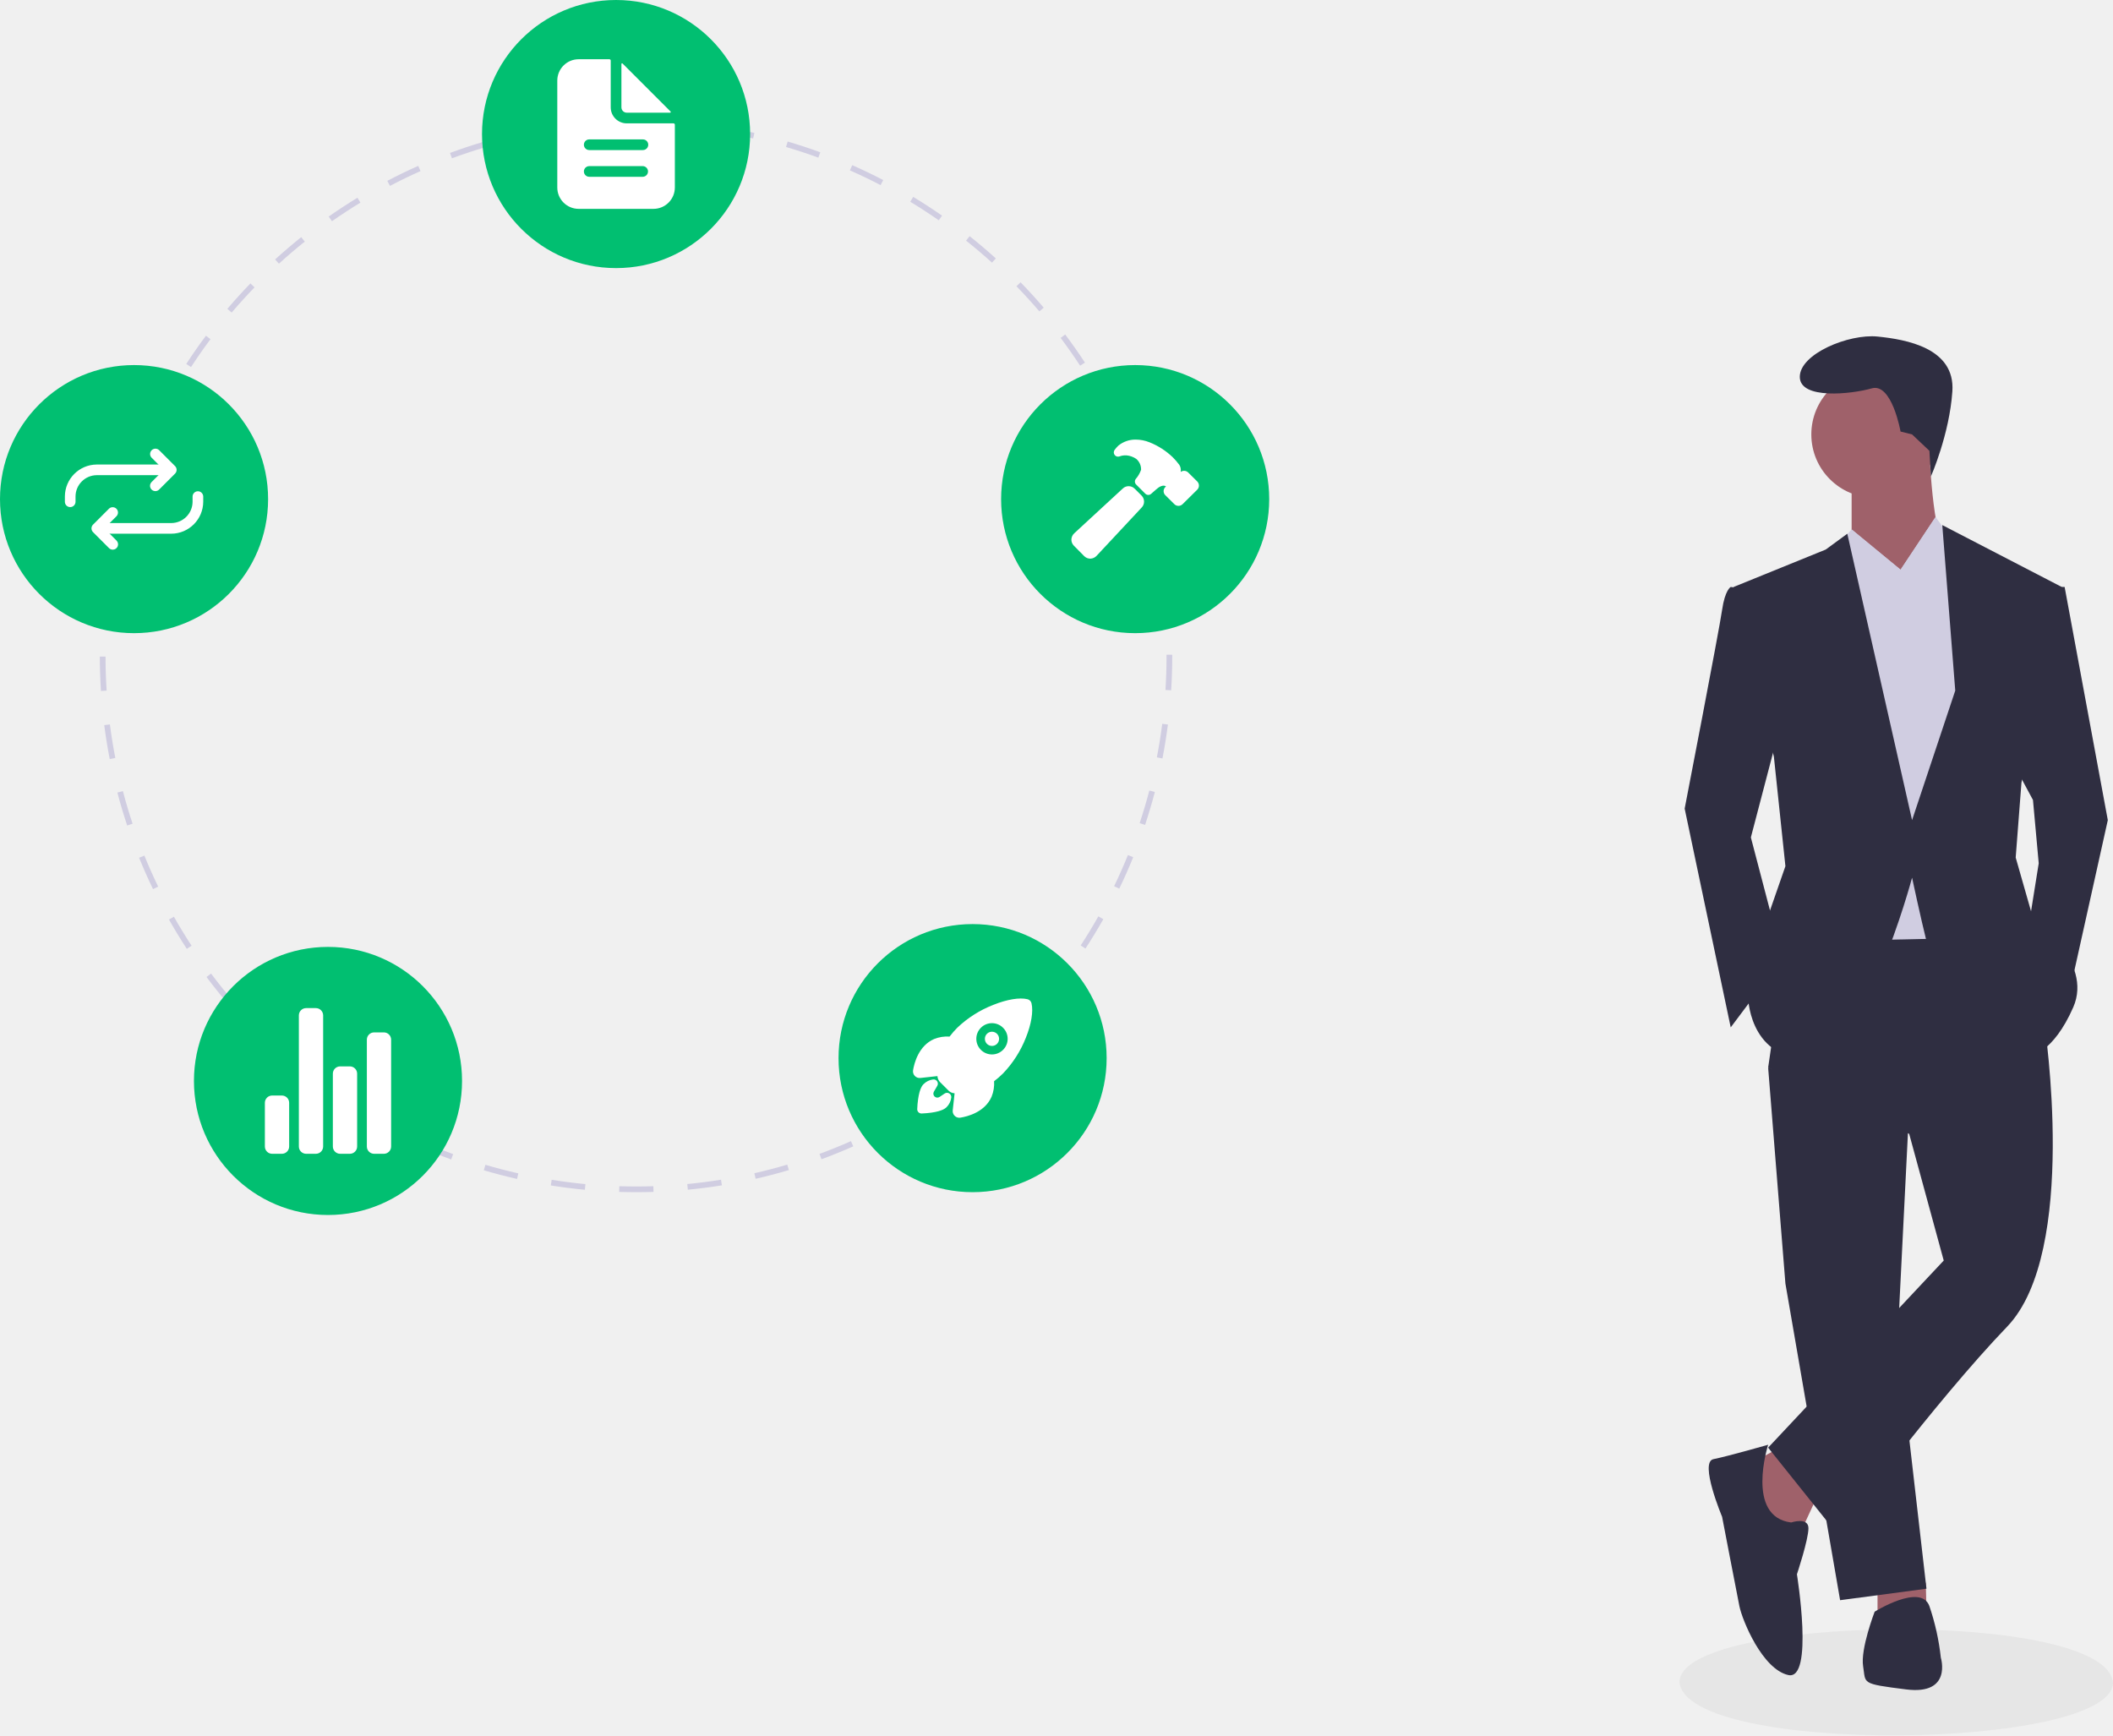
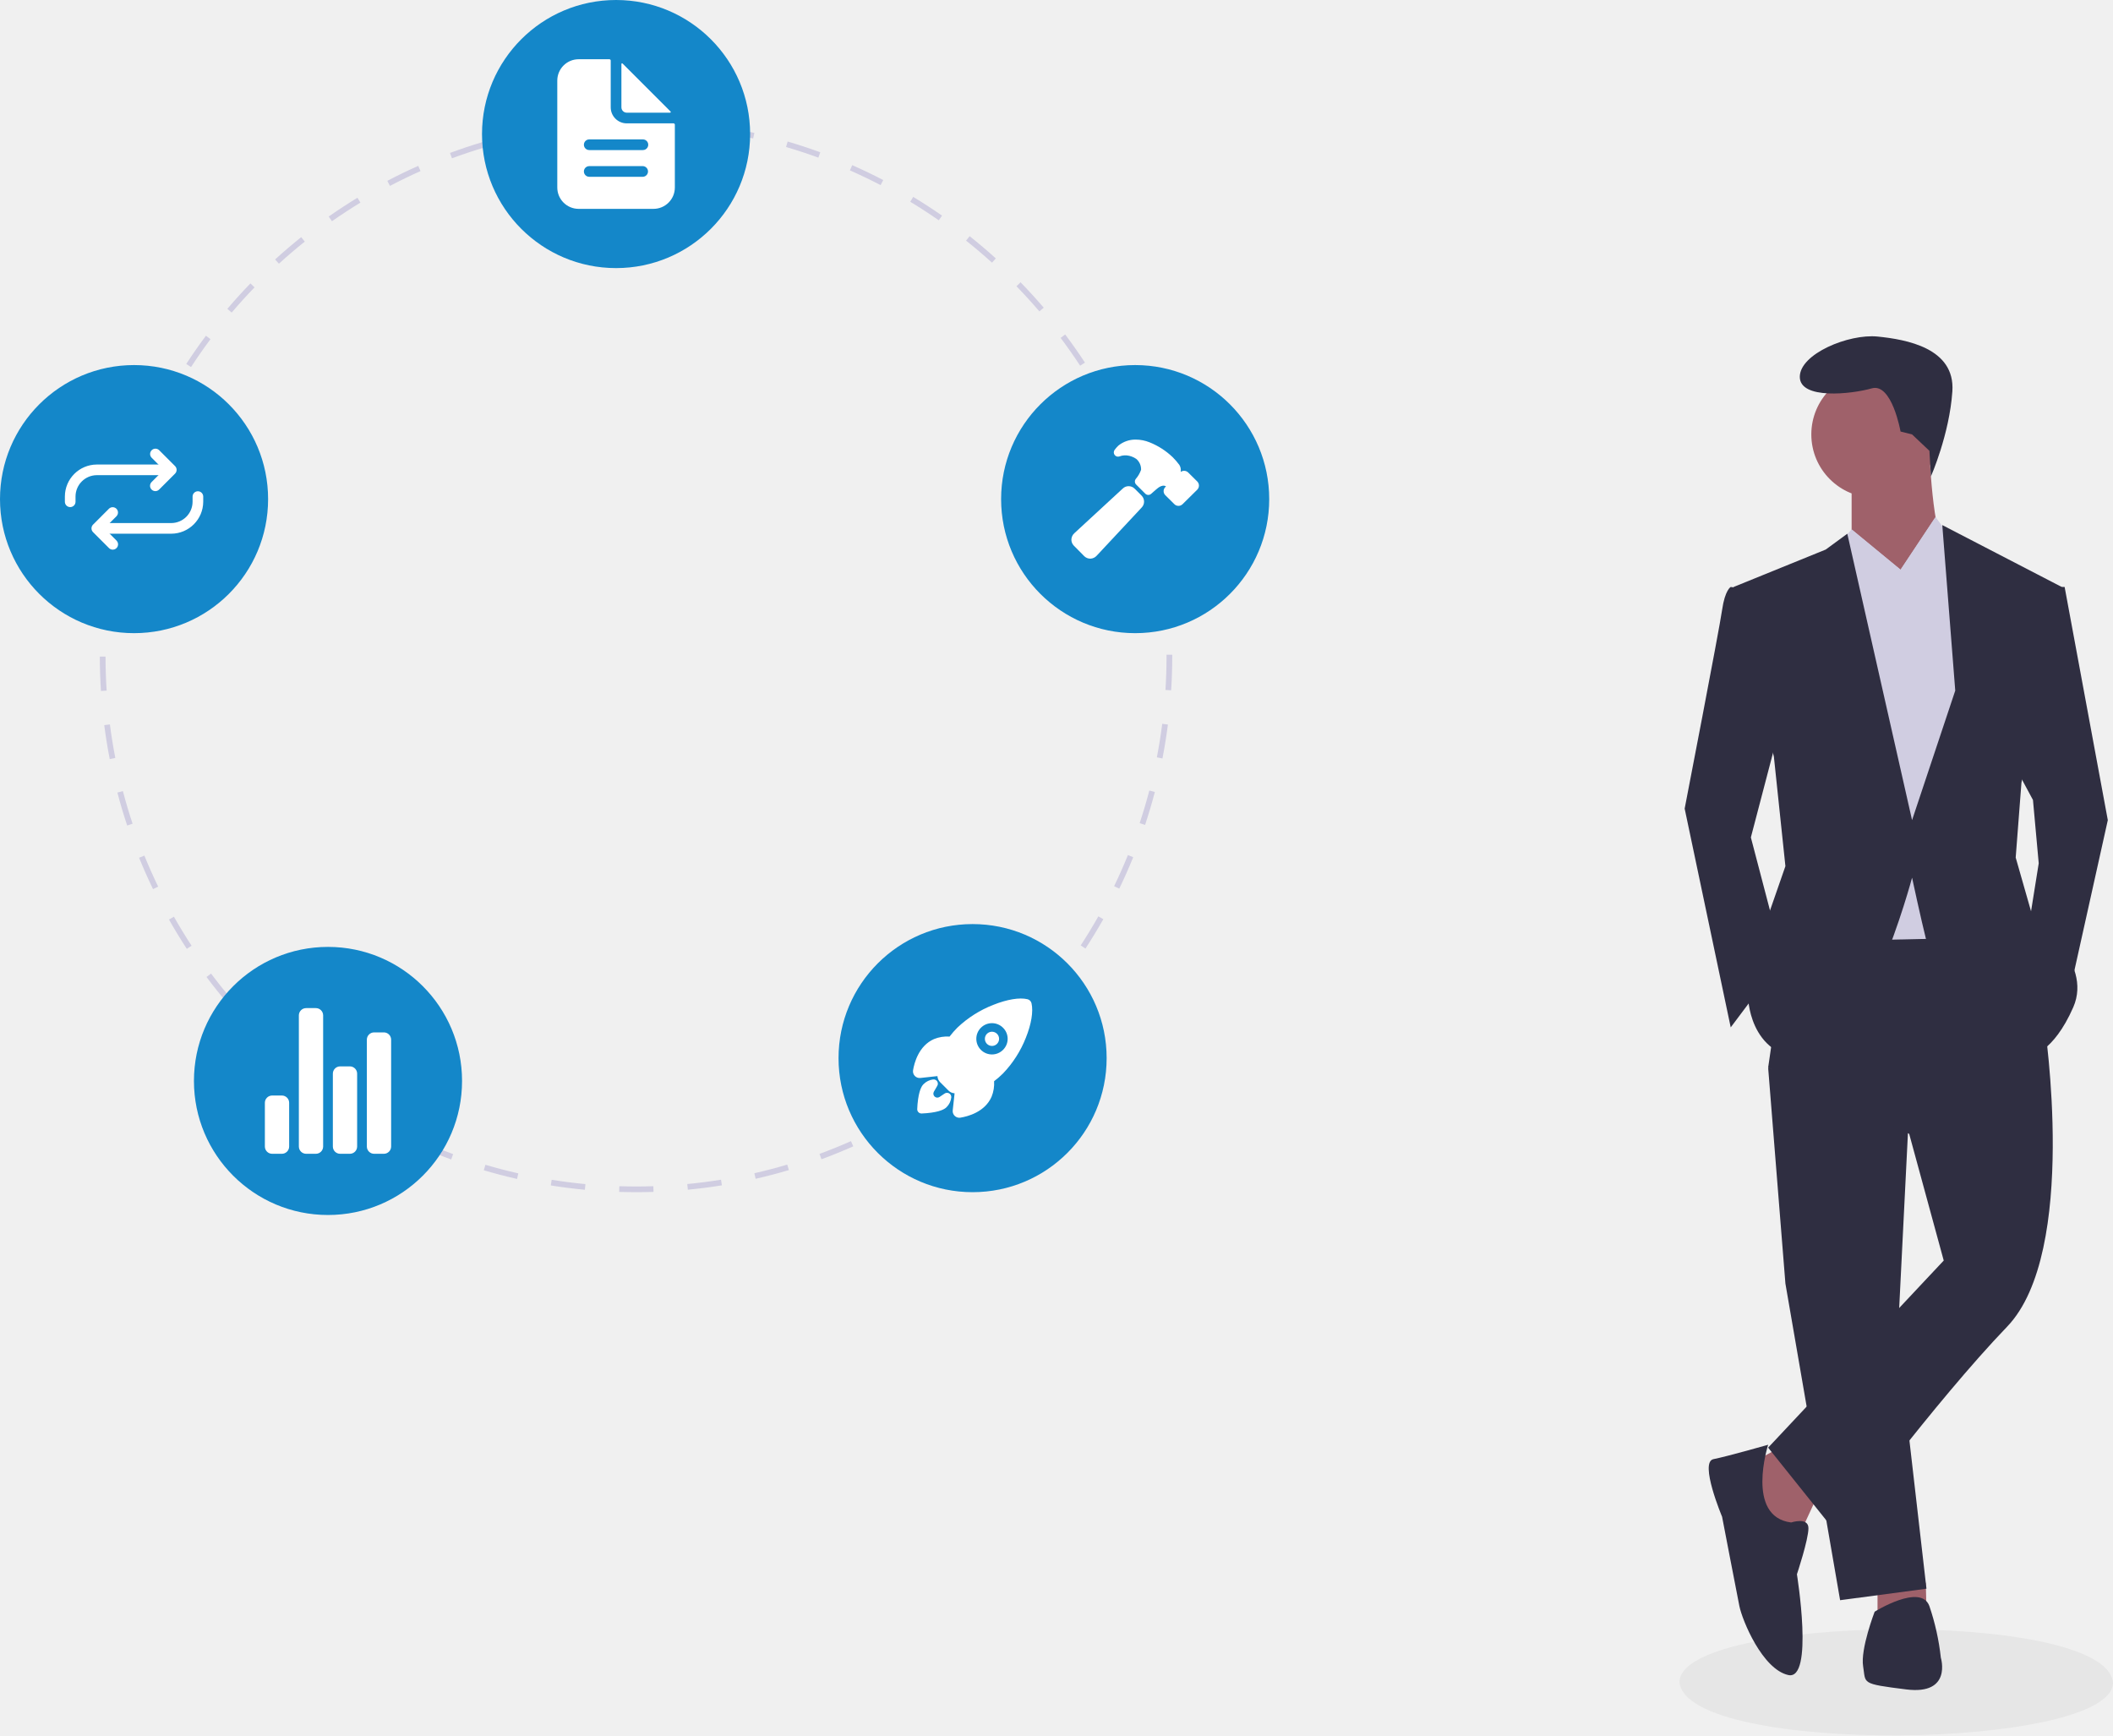
<svg xmlns="http://www.w3.org/2000/svg" id="a48982f8-6f90-42ca-afb3-d8e4a7a73152" data-name="Layer 1" width="740.84" height="608.466" viewBox="0 0 740.84 608.466">
  <path d="M970.42,735.63c.226,23.706-149.154,25.878-152.0.002C818.194,711.928,967.574,709.755,970.42,735.63Z" transform="translate(-229.5799 -145.7671)" fill="#e6e6e6" />
  <polygon points="623.966 507.569 612.864 513.624 619.929 536.837 631.03 537.846 637.086 524.726 623.966 507.569" fill="#9f616a" />
  <polygon points="658.28 553.994 658.28 565.095 675.437 564.086 675.198 554.943 658.28 553.994" fill="#9f616a" />
  <polygon points="619.929 374.348 625.984 450.042 645.16 561.058 675.437 557.021 665.345 469.217 669.382 388.478 619.929 374.348" fill="#2f2e41" />
  <path d="M930.248,463.598l-72.666,1.009-8.074,55.508,49.453,23.213,12.111,44.407L849.509,653.336l24.222,30.277s34.314-46.425,59.545-72.666,13.12-105.971,13.12-105.971Z" transform="translate(-229.5799 -145.7671)" fill="#2f2e41" />
  <circle cx="657.271" cy="152.315" r="22.203" fill="#9f616a" />
  <path d="M878.777,313.221V335.424l15.139,24.222s23.213-17.157,18.166-21.194-6.055-35.324-6.055-35.324Z" transform="translate(-229.5799 -145.7671)" fill="#9f616a" />
  <polygon points="649.197 185.62 634.058 203.786 640.114 329.941 687.548 328.932 695.622 218.925 685.53 190.666 678.607 181.247 666.354 199.749 649.197 185.62" fill="#d0cde1" />
  <path d="M854.555,396.988l-11.102,42.388,11.102,42.388-18.166,24.222-16.148-76.703s12.111-62.573,13.12-69.638,3.028-8.074,3.028-8.074l8.074,1.009Z" transform="translate(-229.5799 -145.7671)" fill="#2f2e41" />
  <polygon points="705.714 267.368 712.779 280.489 714.798 302.692 710.761 327.923 724.89 351.136 739.019 287.553 723.881 205.804 717.825 205.804 705.714 267.368" fill="#2f2e41" />
  <path d="M849.509,652.327s-14.129,4.037-19.176,5.046,3.028,20.185,3.028,20.185,5.046,26.24,6.055,31.287,8.074,22.203,17.157,24.222,3.028-35.324,3.028-35.324,4.037-12.111,4.037-16.148-6.055-2.018-6.055-2.018C841.435,677.558,849.509,652.327,849.509,652.327Z" transform="translate(-229.5799 -145.7671)" fill="#2f2e41" />
  <path d="M882.814,730.039c1.009,6.055-1.009,6.055,15.139,8.074s12.111-11.102,12.111-11.102a84.8,84.8,0,0,0-4.037-18.166c-3.028-8.074-19.176,2.018-19.176,2.018S881.805,723.983,882.814,730.039Z" transform="translate(-229.5799 -145.7671)" fill="#2f2e41" />
  <path d="M906.053,303.833l.526,8.976s6.512-14.727,7.522-29.865S897.952,264.777,887.86,263.768s-27.25,6.055-27.25,14.129,18.166,6.055,25.231,4.037,10.092,15.139,10.092,15.139l4.037,1.009Z" transform="translate(-229.5799 -145.7671)" fill="#2f2e41" />
  <polygon points="643.24 192.767 649.197 185.62 666.354 199.749 649.197 211.86 643.24 192.767" fill="#d0cde1" />
  <polygon points="685.53 190.666 678.465 181.583 666.354 199.749 681.493 210.851 685.53 190.666" fill="#d0cde1" />
  <path d="M851.527,411.117l4.037,38.351-8.074,23.213L842.444,494.885s0,21.194,20.185,22.203,37.342-63.582,37.342-63.582,3.028,14.129,5.046,22.203,36.333,40.37,36.333,40.37,8.074-1.009,15.139-17.157-14.129-31.287-14.129-31.287l-6.056-21.194,2.018-26.24L952.452,351.572,910.568,329.873l4.542,58.032-15.139,45.416-22.708-100.42-7.569,5.551L837.398,351.572Z" transform="translate(-229.5799 -145.7671)" fill="#2f2e41" />
  <path d="M452.664,563.767c-1.996-.016-4.014-.029-5.997-.091l.062-1.999c1.962.061,3.968.088,5.936.09,1.976,0,3.99-.032,5.987-.097l.064,1.998C456.697,563.734,454.661,563.767,452.664,563.767Zm-18.019-.845c-3.981-.377-8.002-.888-11.951-1.518l.315-1.975c3.906.623,7.884,1.129,11.824,1.502Zm36.092-.021-.19-1.99c3.938-.377,7.916-.888,11.822-1.517l.318,1.975C478.739,562.004,474.718,562.52,470.738,562.901Zm-59.873-3.778c-3.898-.884-7.821-1.907-11.658-3.041l.567-1.918c3.796,1.122,7.676,2.134,11.533,3.008Zm83.648-.05-.444-1.949c3.866-.882,7.745-1.898,11.53-3.022l.569,1.918C502.343,557.155,498.421,558.182,494.514,559.073Zm-106.745-6.776c-3.762-1.382-7.525-2.903-11.187-4.523l.81-1.828c3.622,1.602,7.345,3.107,11.066,4.475Zm129.833-.078-.691-1.877c3.699-1.362,7.409-2.867,11.028-4.473l.812,1.828C525.091,549.32,521.34,550.841,517.601,552.218Zm-151.887-9.68c-3.54-1.848-7.075-3.84-10.506-5.92l1.037-1.711c3.395,2.06,6.892,4.029,10.395,5.857Zm173.873-.073-.926-1.772c3.494-1.827,6.983-3.797,10.369-5.854l1.039,1.709C546.646,538.627,543.12,540.618,539.587,542.465ZM345.105,530.039c-3.279-2.288-6.528-4.715-9.659-7.211l1.247-1.564c3.098,2.471,6.313,4.871,9.557,7.135Zm215.05-.071-1.146-1.639c3.243-2.267,6.454-4.667,9.544-7.135l1.248,1.562C566.678,525.251,563.432,527.676,560.155,529.967ZM326.268,515.014c-2.964-2.69-5.878-5.51-8.66-8.378l1.436-1.393c2.752,2.838,5.636,5.627,8.569,8.29Zm252.702-.069-1.346-1.48c2.926-2.657,5.807-5.448,8.563-8.293l1.436,1.391C584.838,509.438,581.926,512.258,578.97,514.945ZM309.501,497.726c-2.595-3.043-5.125-6.208-7.521-9.407l1.601-1.199c2.371,3.166,4.874,6.298,7.442,9.308Zm286.228-.083-1.521-1.297c2.567-3.013,5.071-6.148,7.441-9.318l1.602,1.197C600.854,491.429,598.324,494.598,595.728,497.643ZM295.075,478.452c-2.188-3.351-4.293-6.811-6.258-10.284l1.741-.984c1.943,3.437,4.027,6.86,6.192,10.175Zm315.083-.108-1.676-1.092c2.166-3.321,4.249-6.751,6.193-10.195l1.742.982C614.452,471.521,612.346,474.988,610.157,478.343Zm-326.926-20.838c-1.74-3.6-3.384-7.299-4.886-10.996l1.853-.752c1.486,3.656,3.113,7.316,4.834,10.877Zm338.772-.156L620.203,456.48c1.721-3.566,3.348-7.236,4.836-10.91l1.854.75C625.389,450.034,623.744,453.745,622.004,457.349Zm-347.834-22.142c-1.265-3.799-2.421-7.685-3.436-11.55l1.935-.508c1.003,3.823,2.147,7.668,3.398,11.425Zm356.889-.212-1.898-.629c1.244-3.753,2.384-7.599,3.385-11.43l1.936.506C633.469,427.316,632.317,431.203,631.059,434.996Zm-363.008-23.082c-.764-3.924-1.411-7.925-1.922-11.893l1.983-.256c.506,3.926,1.145,7.884,1.901,11.766Zm369.099-.22-1.963-.379c.75-3.881,1.386-7.841,1.887-11.77l1.984.254C638.552,403.77,637.909,407.772,637.15,411.694ZM264.973,388.031c-.256-3.986-.389-8.038-.393-12.043l2-.002c.004,3.963.135,7.972.389,11.916Zm375.228-.224-1.996-.127c.249-3.94.375-7.949.375-11.913l-.001-.438h2l.001.432C640.58,379.773,640.452,383.824,640.201,387.807ZM266.942,364.072l-1.996-.123c.248-3.994.627-8.029,1.128-11.994l1.984.25C267.562,356.128,267.187,360.121,266.942,364.072Zm371.236-.656c-.26-3.953-.649-7.944-1.158-11.862l1.982-.258c.515,3.96.909,7.993,1.172,11.989ZM269.931,340.435l-1.964-.378c.754-3.925,1.648-7.879,2.655-11.751l1.936.503C271.561,332.64,270.678,336.551,269.931,340.435Zm365.171-.645c-.762-3.886-1.66-7.794-2.668-11.617l1.934-.51c1.02,3.864,1.927,7.814,2.697,11.742ZM275.93,317.377l-1.899-.627c1.255-3.8,2.653-7.612,4.154-11.331l1.855.749C278.554,309.846,277.171,313.617,275.93,317.377Zm353.095-.624c-1.256-3.754-2.649-7.514-4.143-11.177l1.852-.755c1.51,3.702,2.919,7.503,4.188,11.297ZM284.863,295.25l-1.803-.867c1.735-3.606,3.611-7.205,5.575-10.695l1.743.981C288.435,288.122,286.579,291.682,284.863,295.25Zm335.172-.545c-1.723-3.551-3.585-7.098-5.538-10.542l1.74-.986c1.974,3.48,3.856,7.066,5.597,10.656ZM296.56,274.465l-1.677-1.091c2.181-3.353,4.501-6.68,6.895-9.89l1.604,1.195C301.014,267.856,298.718,271.148,296.56,274.465Zm311.732-.471c-2.164-3.305-4.466-6.587-6.843-9.754l1.6-1.2c2.402,3.201,4.729,6.518,6.917,9.858ZM310.812,255.354l-1.523-1.295c2.59-3.047,5.313-6.051,8.094-8.928l1.438,1.39C316.07,249.367,313.376,252.339,310.812,255.354Zm283.185-.412c-2.571-3.006-5.274-5.97-8.032-8.808l1.434-1.394c2.788,2.868,5.52,5.863,8.118,8.901Zm-266.623-16.725-1.347-1.479c2.959-2.696,6.042-5.328,9.16-7.823l1.25,1.562C333.352,232.945,330.303,235.549,327.374,238.216Zm250.011-.363c-2.933-2.655-5.99-5.251-9.09-7.717l1.246-1.565c3.132,2.493,6.223,5.117,9.186,7.8ZM345.973,223.33l-1.147-1.638c3.272-2.293,6.663-4.511,10.078-6.591l1.041,1.708C352.566,218.868,349.211,221.062,345.973,223.33Zm212.758-.318c-3.256-2.266-6.621-4.453-10.003-6.499l1.035-1.711c3.418,2.068,6.82,4.278,10.11,6.568ZM366.307,210.942l-.929-1.771c3.536-1.854,7.18-3.619,10.831-5.245l.813,1.827C373.41,207.361,369.805,209.107,366.307,210.942Zm172.02-.274c-3.512-1.828-7.131-3.566-10.758-5.166l.808-1.83c3.665,1.617,7.324,3.374,10.874,5.221Zm-150.281-9.401-.694-1.876c3.75-1.387,7.595-2.67,11.429-3.813l.571,1.917C395.559,198.625,391.755,199.895,388.046,201.267Zm128.452-.227c-3.717-1.36-7.526-2.616-11.32-3.732l.564-1.919c3.835,1.128,7.685,2.398,11.443,3.773ZM410.878,194.46l-.446-1.949c3.891-.892,7.869-1.668,11.824-2.311l.32,1.975C418.663,192.81,414.727,193.578,410.878,194.46Zm82.763-.145c-3.856-.869-7.795-1.624-11.706-2.244l.313-1.976c3.953.627,7.934,1.39,11.832,2.269Zm-59.245-3.67-.193-1.99c3.971-.385,8.015-.648,12.021-.782l.066,1.999C442.326,190.003,438.325,190.263,434.396,190.644Zm35.713-.062c-3.935-.368-7.938-.614-11.896-.731l.06-1.999c4.0.119,8.046.368,12.022.739Z" transform="translate(-229.5799 -145.7671)" fill="#d0cde1" />
-   <circle cx="216" cy="47" r="47" fill="#01bf71" />
-   <circle cx="398" cy="175" r="47" fill="#01bf71" />
-   <circle cx="341" cy="371" r="47" fill="#01bf71" />
-   <circle cx="115" cy="379" r="47" fill="#01bf71" />
-   <circle cx="47" cy="175" r="47" fill="#01bf71" />
+   <circle cx="216" cy="47" r="47" fill="#1487C9" />
+   <circle cx="398" cy="175" r="47" fill="#1487C9" />
+   <circle cx="341" cy="371" r="47" fill="#1487C9" />
+   <circle cx="115" cy="379" r="47" fill="#1487C9" />
+   <circle cx="47" cy="175" r="47" fill="#1487C9" />
  <path d="M465.721,189.02H449.327a5.621,5.621,0,0,1-5.621-5.621V167.005a.468.468,0,0,0-.468-.468H432.465a7.494,7.494,0,0,0-7.494,7.494v37.472a7.494,7.494,0,0,0,7.494,7.494H458.695a7.494,7.494,0,0,0,7.494-7.494V189.488A.468.468,0,0,0,465.721,189.02ZM454.948,207.756H436.212a1.874,1.874,0,1,1,0-3.747H454.948a1.874,1.874,0,0,1,0,3.747Zm0-9.368H436.212a1.874,1.874,0,1,1,0-3.747H454.948a1.874,1.874,0,1,1,0,3.747Z" transform="translate(-229.5799 -145.7671)" fill="#fff" />
  <path d="M464.693,184.874l-16.84-16.84a.234.234,0,0,0-.399.165v15.201a1.874,1.874,0,0,0,1.874,1.874h15.201a.234.234,0,0,0,.165-.399Z" transform="translate(-229.5799 -145.7671)" fill="#fff" />
  <path d="M577.378,507.508a2.491,2.491,0,1,0,1.762.729A2.491,2.491,0,0,0,577.378,507.508Z" transform="translate(-229.5799 -145.7671)" fill="#fff" />
  <path d="M591.245,497.548v-.008a1.904,1.904,0,0,0-1.412-1.428c-2.781-.678-7.156.045-12.004,1.986a38.607,38.607,0,0,0-12.559,7.953,29.929,29.929,0,0,0-2.758,3.157,12.232,12.232,0,0,0-5.466.878c-5.388,2.371-6.927,8.44-7.337,10.932a2.333,2.333,0,0,0,2.537,2.706h.012l6.003-.655c.007.077.016.147.022.211a3.207,3.207,0,0,0,.924,1.934l2.929,2.931a3.198,3.198,0,0,0,1.933.925l.201.021-.653,5.995v.012a2.333,2.333,0,0,0,2.081,2.561q.108.011.216.012a2.357,2.357,0,0,0,.387-.032c2.506-.403,8.572-1.923,10.937-7.341a12.342,12.342,0,0,0,.882-5.444,29.378,29.378,0,0,0,3.168-2.758,38.329,38.329,0,0,0,7.961-12.461C591.179,504.843,591.906,500.435,591.245,497.548Zm-9.991,16.32a5.485,5.485,0,1,1-.004-7.756l.004.004a5.441,5.441,0,0,1,.058,7.694Z" transform="translate(-229.5799 -145.7671)" fill="#fff" />
  <path d="M561.8,528.94a1.493,1.493,0,0,0-1.027.249c-.596.408-1.195.811-1.8,1.204a1.392,1.392,0,0,1-1.96-1.866l1.134-1.96a1.493,1.493,0,0,0-1.415-2.325,5.716,5.716,0,0,0-3.325,1.629c-.342.343-1.38,1.382-1.939,5.344a33.401,33.401,0,0,0-.3,3.432,1.493,1.493,0,0,0,1.454,1.531q.019.001.039 0h.037a33.585,33.585,0,0,0,3.434-.299c3.963-.56,5.003-1.6,5.345-1.941a5.645,5.645,0,0,0,1.623-3.335A1.493,1.493,0,0,0,561.8,528.94Z" transform="translate(-229.5799 -145.7671)" fill="#fff" />
  <path d="M328.405,550.307h-3.405a2.554,2.554,0,0,1-2.554-2.554V532.429a2.554,2.554,0,0,1,2.554-2.554h3.405a2.554,2.554,0,0,1,2.554,2.554V547.753A2.554,2.554,0,0,1,328.405,550.307Z" transform="translate(-229.5799 -145.7671)" fill="#fff" />
  <path d="M352.242,550.307h-3.405a2.554,2.554,0,0,1-2.554-2.554V522.213a2.554,2.554,0,0,1,2.554-2.554h3.405a2.554,2.554,0,0,1,2.554,2.554V547.753A2.554,2.554,0,0,1,352.242,550.307Z" transform="translate(-229.5799 -145.7671)" fill="#fff" />
  <path d="M364.16,550.307h-3.405a2.554,2.554,0,0,1-2.554-2.554V510.295a2.554,2.554,0,0,1,2.554-2.554h3.405a2.554,2.554,0,0,1,2.554,2.554V547.753A2.554,2.554,0,0,1,364.16,550.307Z" transform="translate(-229.5799 -145.7671)" fill="#fff" />
  <path d="M340.323,550.307H336.918a2.554,2.554,0,0,1-2.554-2.554V501.781a2.554,2.554,0,0,1,2.554-2.554h3.405a2.554,2.554,0,0,1,2.554,2.554V547.753A2.554,2.554,0,0,1,340.323,550.307Z" transform="translate(-229.5799 -145.7671)" fill="#fff" />
  <path d="M629.831,319.536l-2.433-2.434a2.982,2.982,0,0,0-4.206-.011l-16.915,15.61a3.159,3.159,0,0,0-1.058,2.149,2.992,2.992,0,0,0,.858,2.231l3.634,3.674.007.007a3.009,3.009,0,0,0,2.114.878h.11a3.129,3.129,0,0,0,2.159-1.041L629.821,323.761a2.982,2.982,0,0,0,.018-4.217Z" transform="translate(-229.5799 -145.7671)" fill="#fff" />
  <path d="M649.384,314.617l-.029-.029-3.193-3.161a2,2,0,0,0-1.424-.583,2.04,2.04,0,0,0-1.192.386c0-.04.006-.079.008-.114a3.406,3.406,0,0,0-.485-2.35,24.039,24.039,0,0,0-2.311-2.678l-.007-.007a25.222,25.222,0,0,0-8.081-5.212,13.003,13.003,0,0,0-4.946-.974,9.426,9.426,0,0,0-6.033,2.113,11.174,11.174,0,0,0-1.321,1.511,1.491,1.491,0,0,0,1.738,2.268,6.936,6.936,0,0,1,.799-.245,5.913,5.913,0,0,1,1.719-.107,7.228,7.228,0,0,1,3.326,1.22,4.79,4.79,0,0,1,1.701,3.829,9.939,9.939,0,0,1-1.864,3.213,1.491,1.491,0,0,0,.135,1.957l3.206,3.206a1.491,1.491,0,0,0,2.05.058c.907-.81,2.288-2.03,2.77-2.329a3.47,3.47,0,0,1,1.37-.54,1.787,1.787,0,0,1,1.052.222.116.116,0,0,1-.029.089l-.17.161-.028.026a2.005,2.005,0,0,0-.005,2.836l.01.01,3.192,3.16a1.999,1.999,0,0,0,1.424.582,2.022,2.022,0,0,0,1.418-.578l5.171-5.108c.018-.018.035-.036.052-.055A2.038,2.038,0,0,0,649.384,314.617Z" transform="translate(-229.5799 -145.7671)" fill="#fff" />
  <path d="M284.042,317.969a1.866,1.866,0,0,1-1.319-3.185l4.278-4.278-4.278-4.278a1.866,1.866,0,0,1,2.638-2.638l5.597,5.597a1.865,1.865,0,0,1,0,2.638l-5.597,5.597A1.86,1.86,0,0,1,284.042,317.969Z" transform="translate(-229.5799 -145.7671)" fill="#fff" />
  <path d="M254.193,323.565a1.866,1.866,0,0,1-1.866-1.866v-1.866a11.249,11.249,0,0,1,11.188-11.194h24.258a1.866,1.866,0,1,1,0,3.731H263.521a7.507,7.507,0,0,0-7.462,7.468v1.86A1.866,1.866,0,0,1,254.193,323.565Z" transform="translate(-229.5799 -145.7671)" fill="#fff" />
  <path d="M269.118,338.49a1.86,1.86,0,0,1-1.319-.546l-5.597-5.597a1.865,1.865,0,0,1,0-2.638l5.597-5.597a1.866,1.866,0,0,1,2.638,2.638l-4.278,4.278,4.278,4.278a1.866,1.866,0,0,1-1.319,3.185Z" transform="translate(-229.5799 -145.7671)" fill="#fff" />
  <path d="M265.386,332.893a1.866,1.866,0,0,1,0-3.731H289.639a7.507,7.507,0,0,0,7.462-7.468v-1.86a1.866,1.866,0,0,1,3.731,0v1.866a11.249,11.249,0,0,1-11.188,11.194Z" transform="translate(-229.5799 -145.7671)" fill="#fff" />
</svg>
